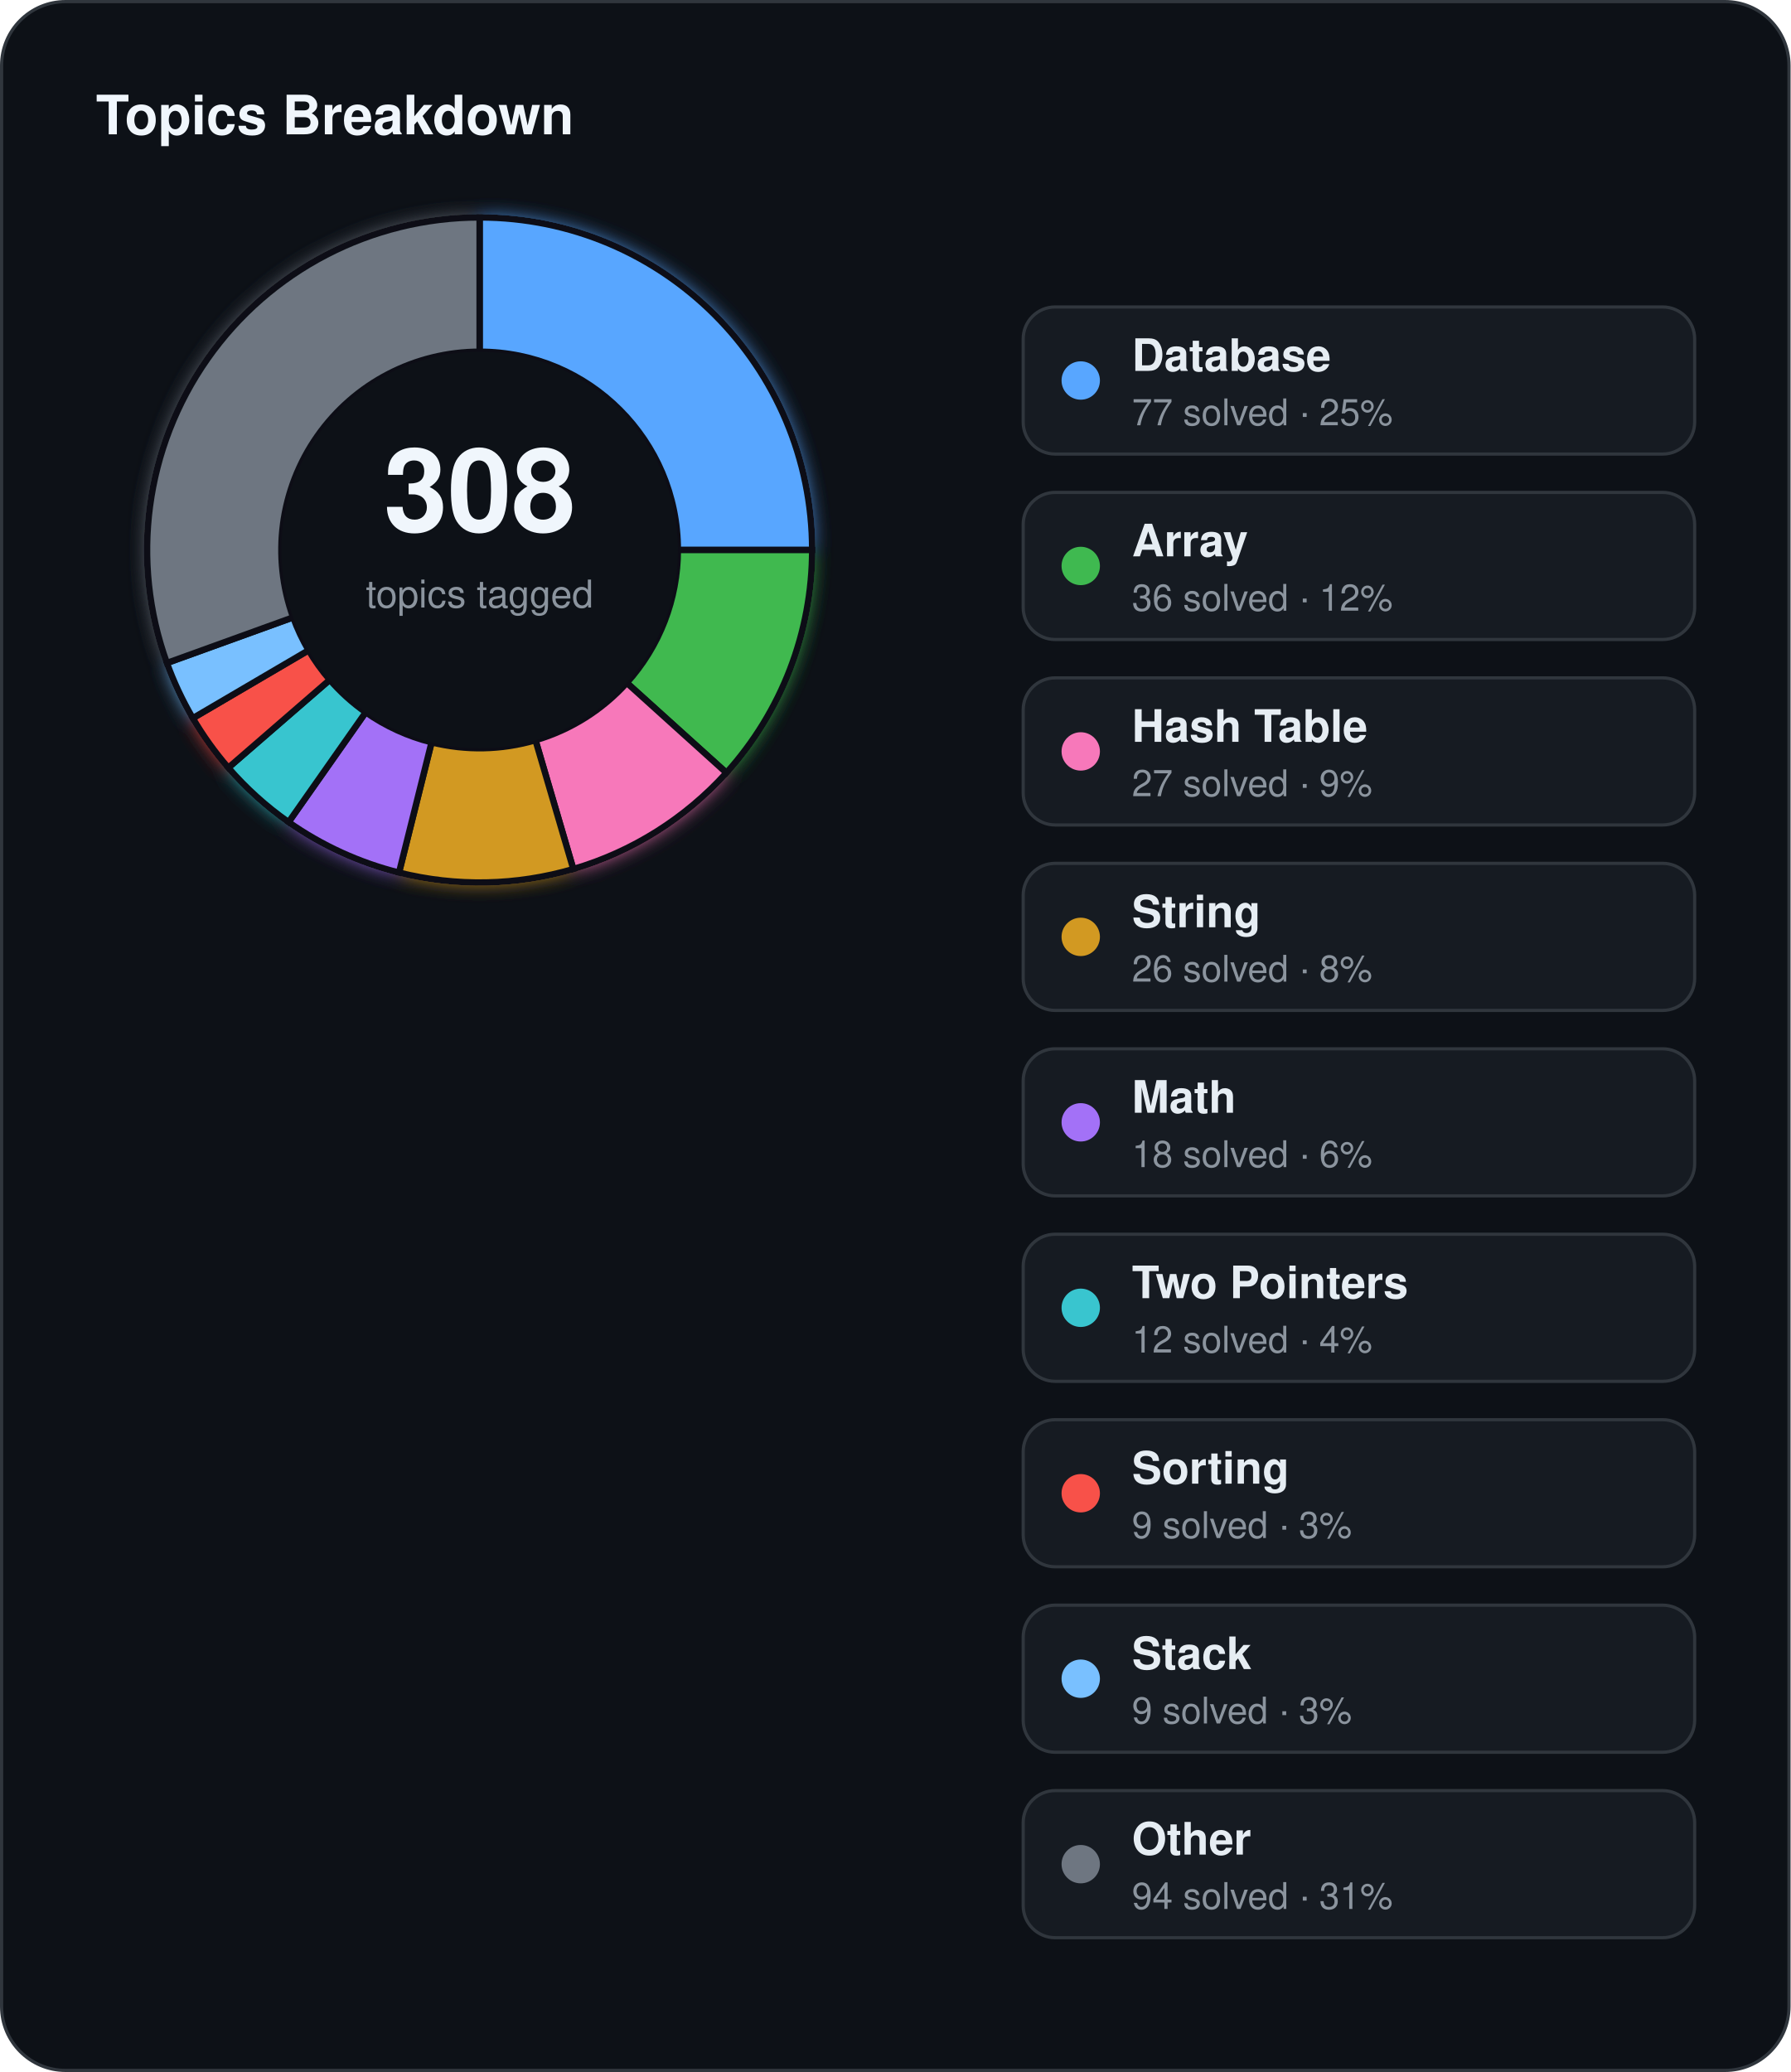
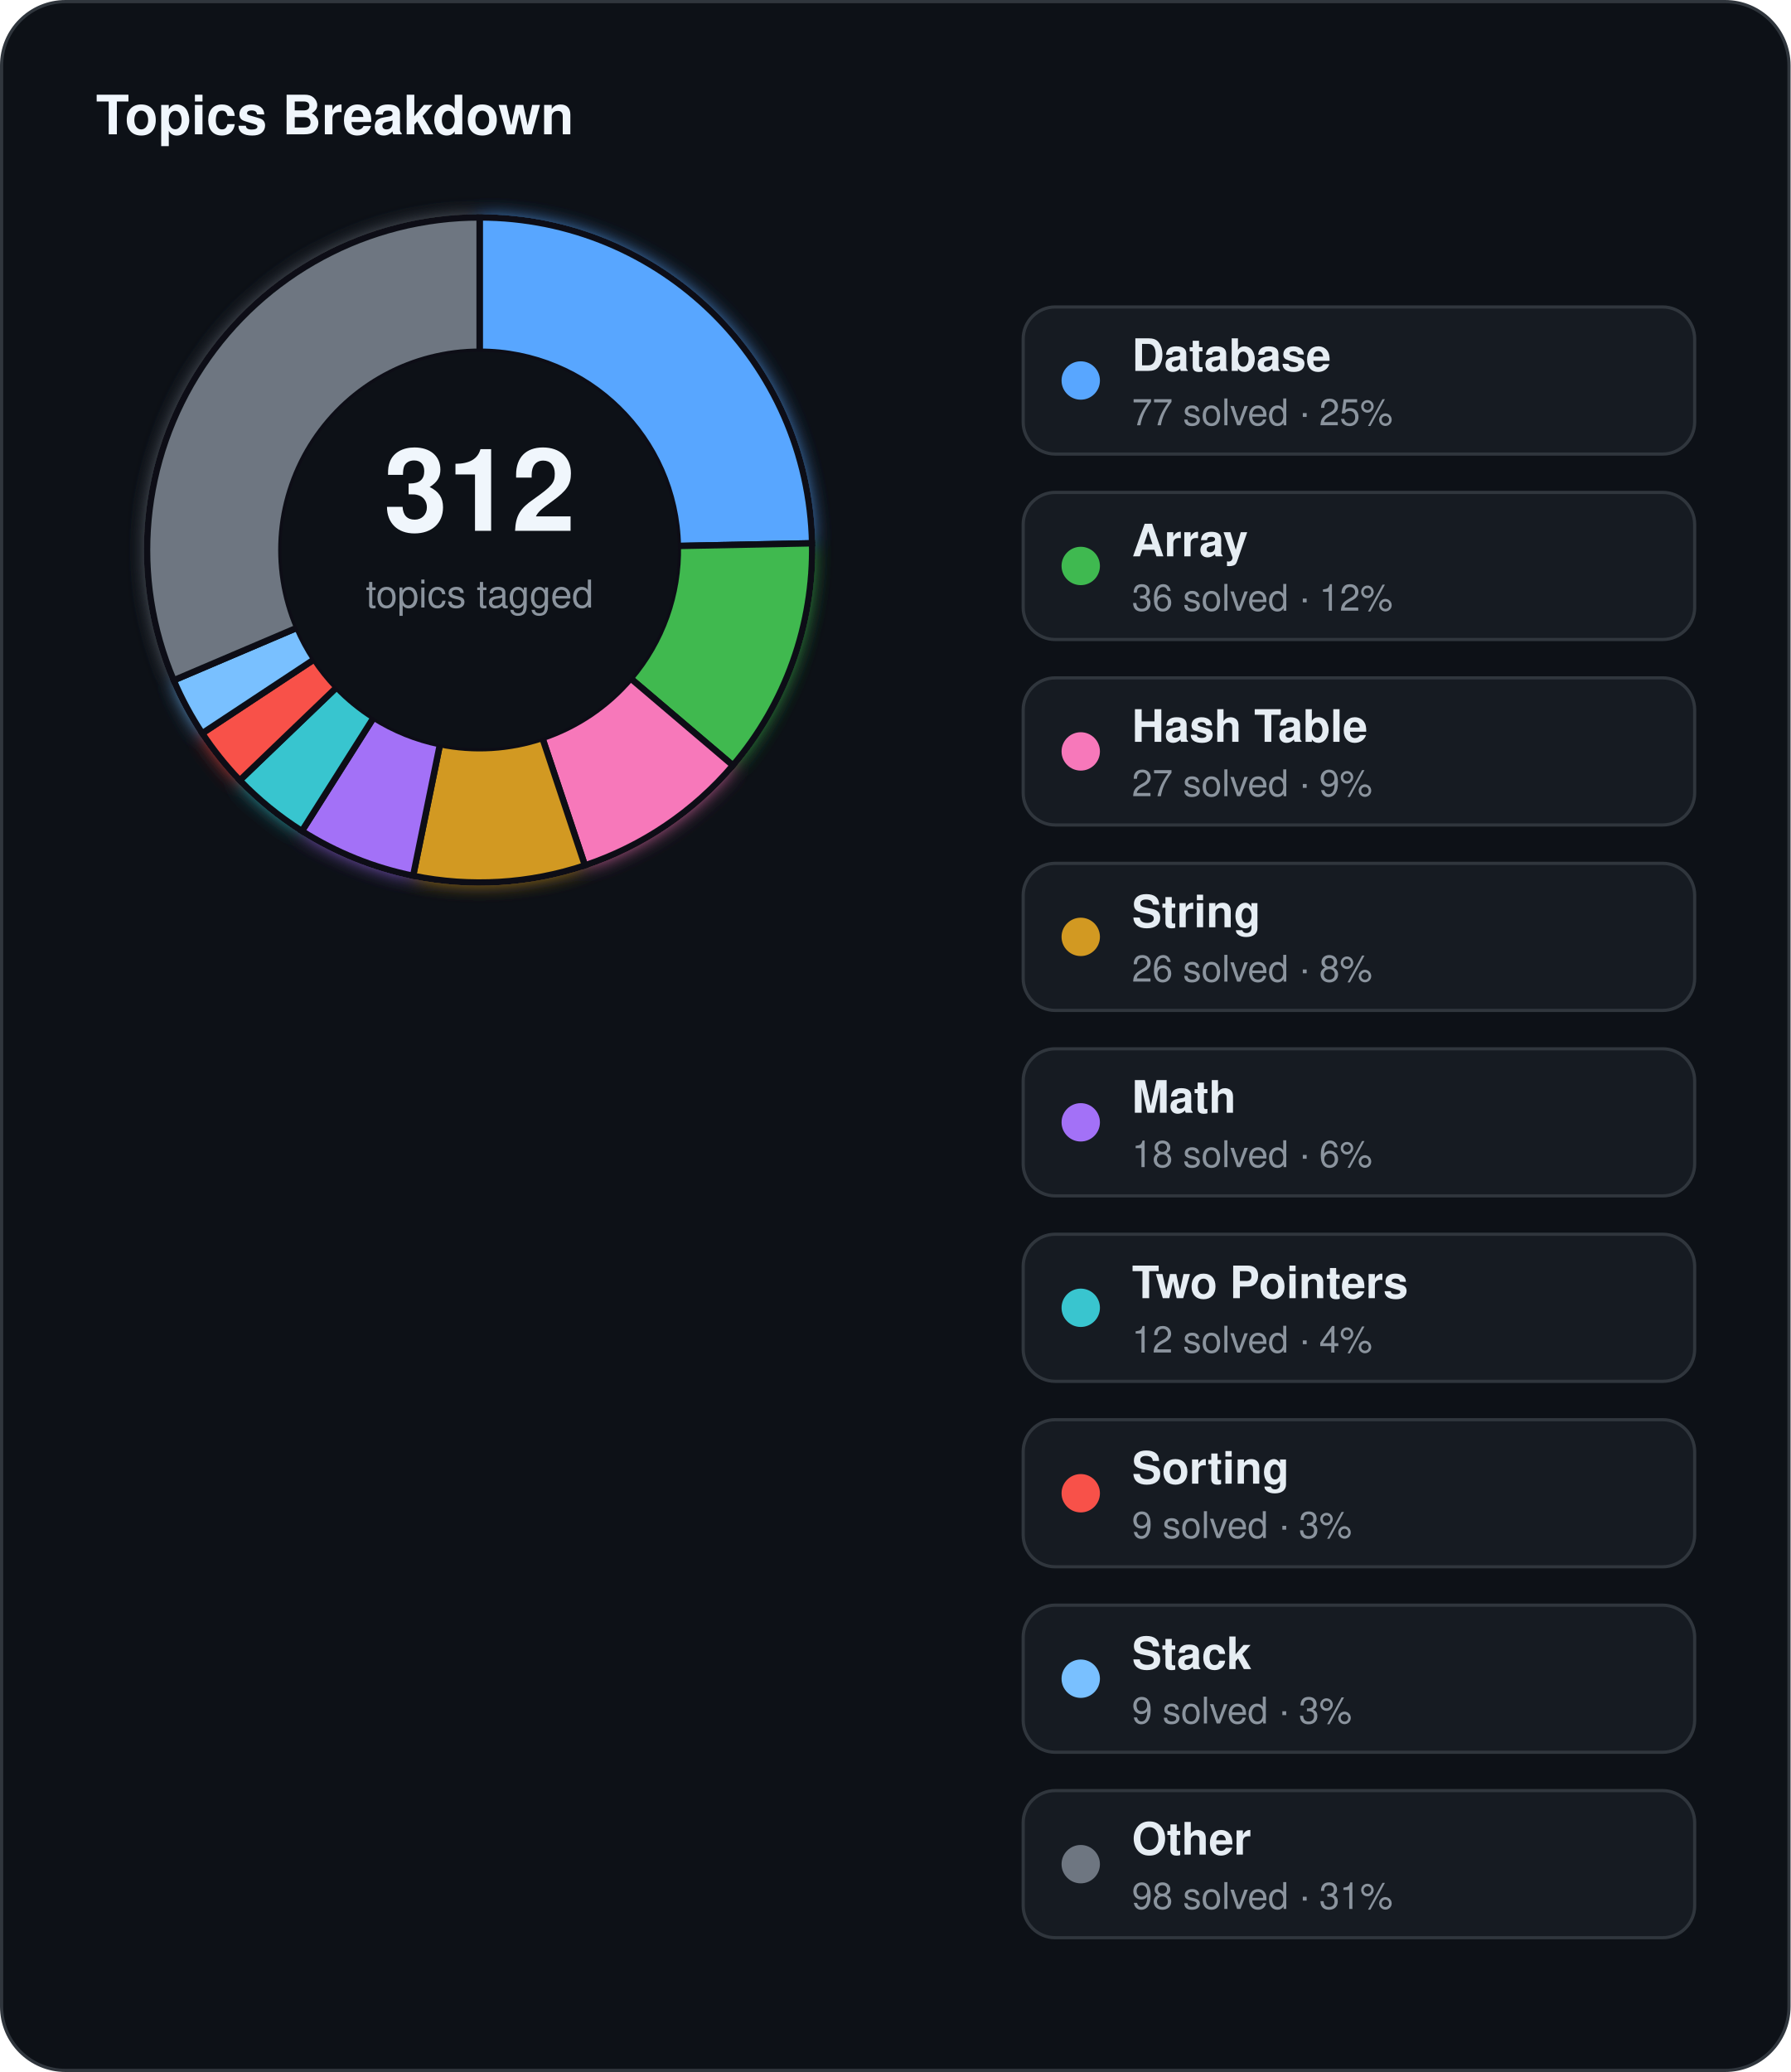
<svg xmlns="http://www.w3.org/2000/svg" width="560" height="648" viewBox="0 0 560 648">
  <defs>
    <filter id="topics-glow" x="-60%" y="-60%" width="220%" height="220%">
      <feGaussianBlur stdDeviation="3" result="blur" />
      <feMerge>
        <feMergeNode in="blur" />
        <feMergeNode in="SourceGraphic" />
      </feMerge>
    </filter>
  </defs>
  <rect x="0.5" y="0.5" width="559" height="647" rx="20" fill="#0d1117" stroke="#30363d" stroke-width="1" />
  <text x="30" y="42" fill="#f0f6fc" font-family="Segoe UI, Helvetica, Arial, sans-serif" font-size="17" font-weight="700">Topics Breakdown</text>
  <g filter="url(#topics-glow)">
-     <path d="M 150.00,68.00 A 104,104 0 0 1 254.00,172.00 L 212.00,172.00 A 62,62 0 0 0 150.00,110.00 Z" fill="#58a6ff" stroke="#0d1117" stroke-width="2" />
-     <path d="M 254.00,172.00 A 104,104 0 0 1 227.19,241.69 L 196.02,213.55 A 62,62 0 0 0 212.00,172.00 Z" fill="#3fb950" stroke="#0d1117" stroke-width="2" />
-     <path d="M 227.19,241.69 A 104,104 0 0 1 179.30,271.79 L 167.47,231.49 A 62,62 0 0 0 196.02,213.55 Z" fill="#f778ba" stroke="#0d1117" stroke-width="2" />
-     <path d="M 179.30,271.79 A 104,104 0 0 1 124.79,272.90 L 134.97,232.15 A 62,62 0 0 0 167.47,231.49 Z" fill="#d29922" stroke="#0d1117" stroke-width="2" />
-     <path d="M 124.79,272.90 A 104,104 0 0 1 90.25,257.12 L 114.38,222.75 A 62,62 0 0 0 134.97,232.15 Z" fill="#a371f7" stroke="#0d1117" stroke-width="2" />
-     <path d="M 90.25,257.12 A 104,104 0 0 1 71.40,240.11 L 103.14,212.60 A 62,62 0 0 0 114.38,222.75 Z" fill="#39c5cf" stroke="#0d1117" stroke-width="2" />
-     <path d="M 71.40,240.11 A 104,104 0 0 1 60.29,224.61 L 96.52,203.36 A 62,62 0 0 0 103.14,212.60 Z" fill="#f85149" stroke="#0d1117" stroke-width="2" />
-     <path d="M 60.29,224.61 A 104,104 0 0 1 52.19,207.35 L 91.69,193.07 A 62,62 0 0 0 96.52,203.36 Z" fill="#79c0ff" stroke="#0d1117" stroke-width="2" />
-     <path d="M 52.19,207.35 A 104,104 0 0 1 150.00,68.00 L 150.00,110.00 A 62,62 0 0 0 91.69,193.07 Z" fill="#6e7681" stroke="#0d1117" stroke-width="2" />
+     <path d="M 150.00,68.00 A 104,104 0 0 1 253.98,169.91 L 211.99,170.75 A 62,62 0 0 0 150.00,110.00 Z" fill="#58a6ff" stroke="#0d1117" stroke-width="2" />
+     <path d="M 253.98,169.91 A 104,104 0 0 1 229.22,239.38 L 197.23,212.17 A 62,62 0 0 0 211.99,170.75 Z" fill="#3fb950" stroke="#0d1117" stroke-width="2" />
+     <path d="M 229.22,239.38 A 104,104 0 0 1 182.93,270.65 L 169.63,230.81 A 62,62 0 0 0 197.23,212.17 Z" fill="#f778ba" stroke="#0d1117" stroke-width="2" />
+     <path d="M 182.93,270.65 A 104,104 0 0 1 129.20,273.90 L 137.60,232.75 A 62,62 0 0 0 169.63,230.81 Z" fill="#d29922" stroke="#0d1117" stroke-width="2" />
+     <path d="M 129.20,273.90 A 104,104 0 0 1 94.42,259.90 L 116.86,224.40 A 62,62 0 0 0 137.60,232.75 Z" fill="#a371f7" stroke="#0d1117" stroke-width="2" />
+     <path d="M 94.42,259.90 A 104,104 0 0 1 74.99,244.04 L 105.29,214.95 A 62,62 0 0 0 116.86,224.40 Z" fill="#39c5cf" stroke="#0d1117" stroke-width="2" />
+     <path d="M 74.99,244.04 A 104,104 0 0 1 63.24,229.34 L 98.28,206.19 A 62,62 0 0 0 105.29,214.95 Z" fill="#f85149" stroke="#0d1117" stroke-width="2" />
+     <path d="M 63.24,229.34 A 104,104 0 0 1 54.32,212.76 L 92.96,196.30 A 62,62 0 0 0 98.28,206.19 Z" fill="#79c0ff" stroke="#0d1117" stroke-width="2" />
+     <path d="M 54.32,212.76 A 104,104 0 0 1 150.00,68.00 L 150.00,110.00 A 62,62 0 0 0 92.96,196.30 Z" fill="#6e7681" stroke="#0d1117" stroke-width="2" />
  </g>
  <circle cx="150" cy="172" r="62" fill="#0d1117" />
-   <text x="150" y="166" text-anchor="middle" fill="#f0f6fc" font-family="Segoe UI, Helvetica, Arial, sans-serif" font-size="36" font-weight="700">308</text>
+   <text x="150" y="166" text-anchor="middle" fill="#f0f6fc" font-family="Segoe UI, Helvetica, Arial, sans-serif" font-size="36" font-weight="700">312</text>
  <text x="150" y="190" text-anchor="middle" fill="#8b949e" font-family="Segoe UI, Helvetica, Arial, sans-serif" font-size="12">topics tagged</text>
  <rect x="320" y="96" width="210" height="46" rx="10" fill="#161b22" stroke="#30363d" stroke-width="1" />
  <circle cx="338" cy="119" r="6" fill="#58a6ff" />
  <text x="354" y="116" fill="#e6edf3" font-family="Segoe UI, Helvetica, Arial, sans-serif" font-size="14" font-weight="600">Database</text>
  <text x="354" y="133" fill="#8b949e" font-family="Segoe UI, Helvetica, Arial, sans-serif" font-size="11.5">77 solved · 25%</text>
  <rect x="320" y="154" width="210" height="46" rx="10" fill="#161b22" stroke="#30363d" stroke-width="1" />
  <circle cx="338" cy="177" r="6" fill="#3fb950" />
  <text x="354" y="174" fill="#e6edf3" font-family="Segoe UI, Helvetica, Arial, sans-serif" font-size="14" font-weight="600">Array</text>
  <text x="354" y="191" fill="#8b949e" font-family="Segoe UI, Helvetica, Arial, sans-serif" font-size="11.5">36 solved · 12%</text>
  <rect x="320" y="212" width="210" height="46" rx="10" fill="#161b22" stroke="#30363d" stroke-width="1" />
  <circle cx="338" cy="235" r="6" fill="#f778ba" />
  <text x="354" y="232" fill="#e6edf3" font-family="Segoe UI, Helvetica, Arial, sans-serif" font-size="14" font-weight="600">Hash Table</text>
  <text x="354" y="249" fill="#8b949e" font-family="Segoe UI, Helvetica, Arial, sans-serif" font-size="11.5">27 solved · 9%</text>
  <rect x="320" y="270" width="210" height="46" rx="10" fill="#161b22" stroke="#30363d" stroke-width="1" />
  <circle cx="338" cy="293" r="6" fill="#d29922" />
  <text x="354" y="290" fill="#e6edf3" font-family="Segoe UI, Helvetica, Arial, sans-serif" font-size="14" font-weight="600">String</text>
  <text x="354" y="307" fill="#8b949e" font-family="Segoe UI, Helvetica, Arial, sans-serif" font-size="11.5">26 solved · 8%</text>
  <rect x="320" y="328" width="210" height="46" rx="10" fill="#161b22" stroke="#30363d" stroke-width="1" />
  <circle cx="338" cy="351" r="6" fill="#a371f7" />
  <text x="354" y="348" fill="#e6edf3" font-family="Segoe UI, Helvetica, Arial, sans-serif" font-size="14" font-weight="600">Math</text>
  <text x="354" y="365" fill="#8b949e" font-family="Segoe UI, Helvetica, Arial, sans-serif" font-size="11.5">18 solved · 6%</text>
  <rect x="320" y="386" width="210" height="46" rx="10" fill="#161b22" stroke="#30363d" stroke-width="1" />
  <circle cx="338" cy="409" r="6" fill="#39c5cf" />
  <text x="354" y="406" fill="#e6edf3" font-family="Segoe UI, Helvetica, Arial, sans-serif" font-size="14" font-weight="600">Two Pointers</text>
  <text x="354" y="423" fill="#8b949e" font-family="Segoe UI, Helvetica, Arial, sans-serif" font-size="11.5">12 solved · 4%</text>
  <rect x="320" y="444" width="210" height="46" rx="10" fill="#161b22" stroke="#30363d" stroke-width="1" />
  <circle cx="338" cy="467" r="6" fill="#f85149" />
  <text x="354" y="464" fill="#e6edf3" font-family="Segoe UI, Helvetica, Arial, sans-serif" font-size="14" font-weight="600">Sorting</text>
  <text x="354" y="481" fill="#8b949e" font-family="Segoe UI, Helvetica, Arial, sans-serif" font-size="11.5">9 solved · 3%</text>
  <rect x="320" y="502" width="210" height="46" rx="10" fill="#161b22" stroke="#30363d" stroke-width="1" />
  <circle cx="338" cy="525" r="6" fill="#79c0ff" />
  <text x="354" y="522" fill="#e6edf3" font-family="Segoe UI, Helvetica, Arial, sans-serif" font-size="14" font-weight="600">Stack</text>
  <text x="354" y="539" fill="#8b949e" font-family="Segoe UI, Helvetica, Arial, sans-serif" font-size="11.5">9 solved · 3%</text>
  <rect x="320" y="560" width="210" height="46" rx="10" fill="#161b22" stroke="#30363d" stroke-width="1" />
  <circle cx="338" cy="583" r="6" fill="#6e7681" />
  <text x="354" y="580" fill="#e6edf3" font-family="Segoe UI, Helvetica, Arial, sans-serif" font-size="14" font-weight="600">Other</text>
-   <text x="354" y="597" fill="#8b949e" font-family="Segoe UI, Helvetica, Arial, sans-serif" font-size="11.5">94 solved · 31%</text>
+   <text x="354" y="597" fill="#8b949e" font-family="Segoe UI, Helvetica, Arial, sans-serif" font-size="11.5">98 solved · 31%</text>
</svg>
